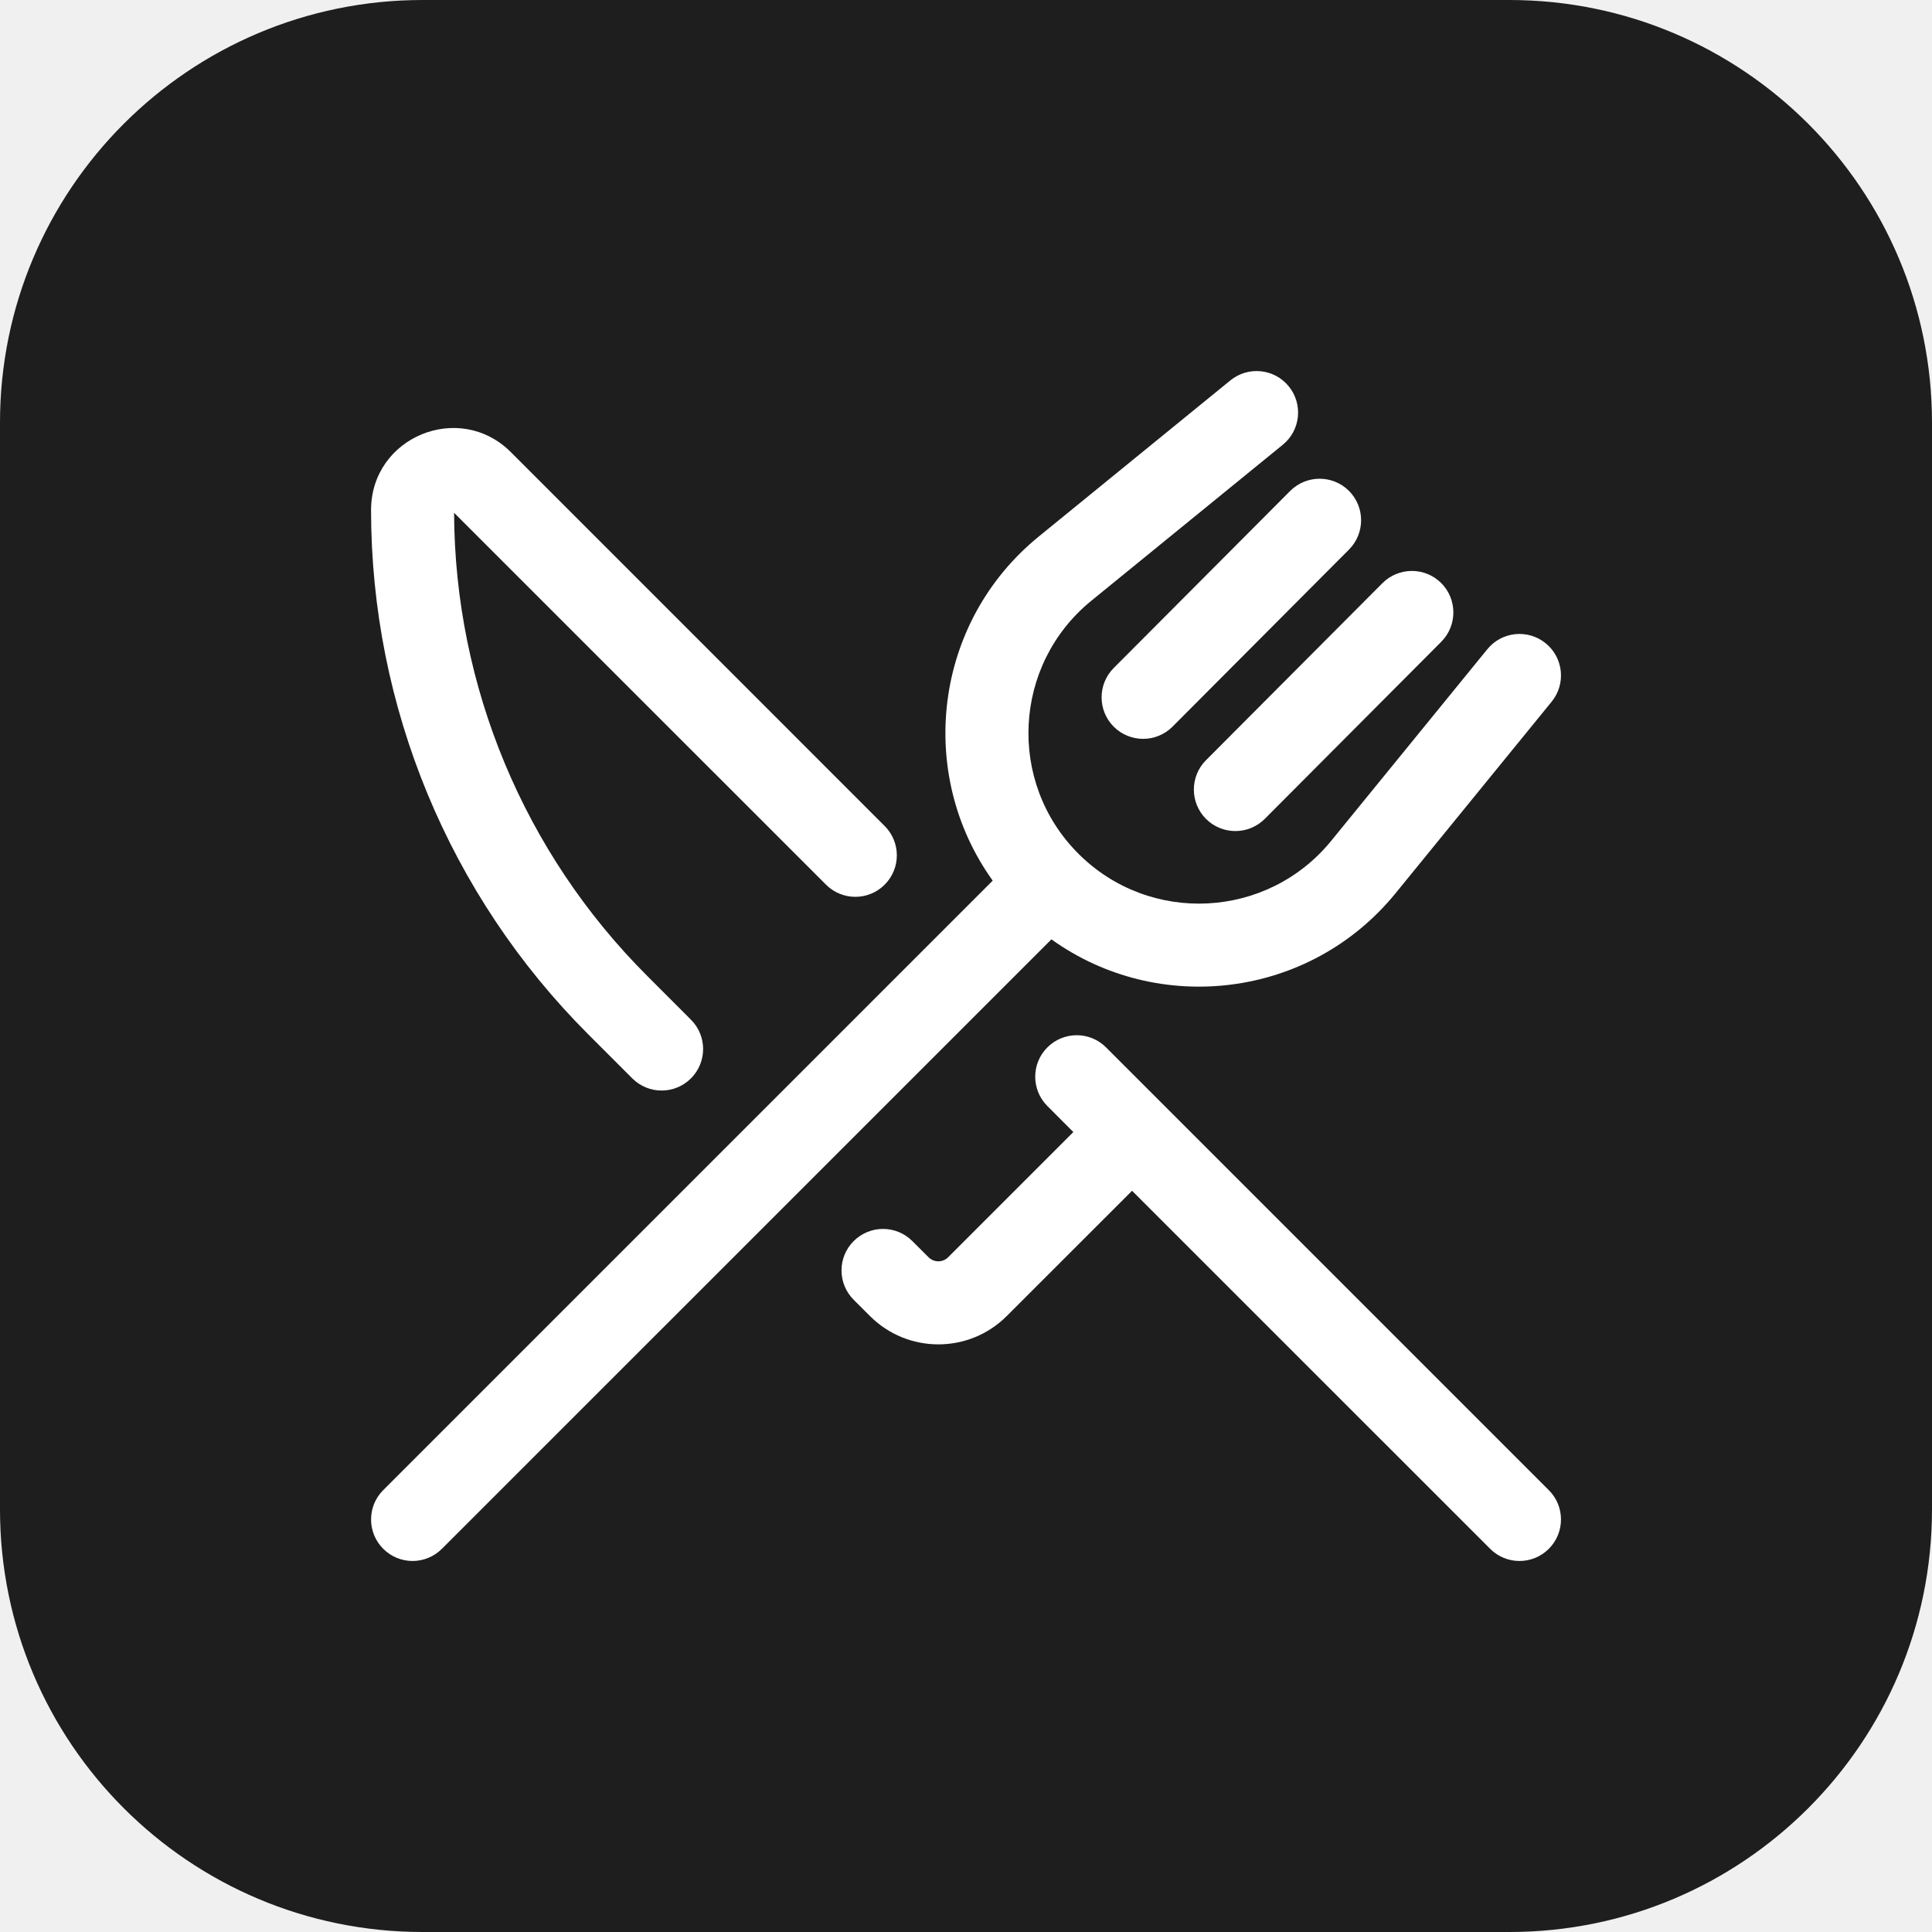
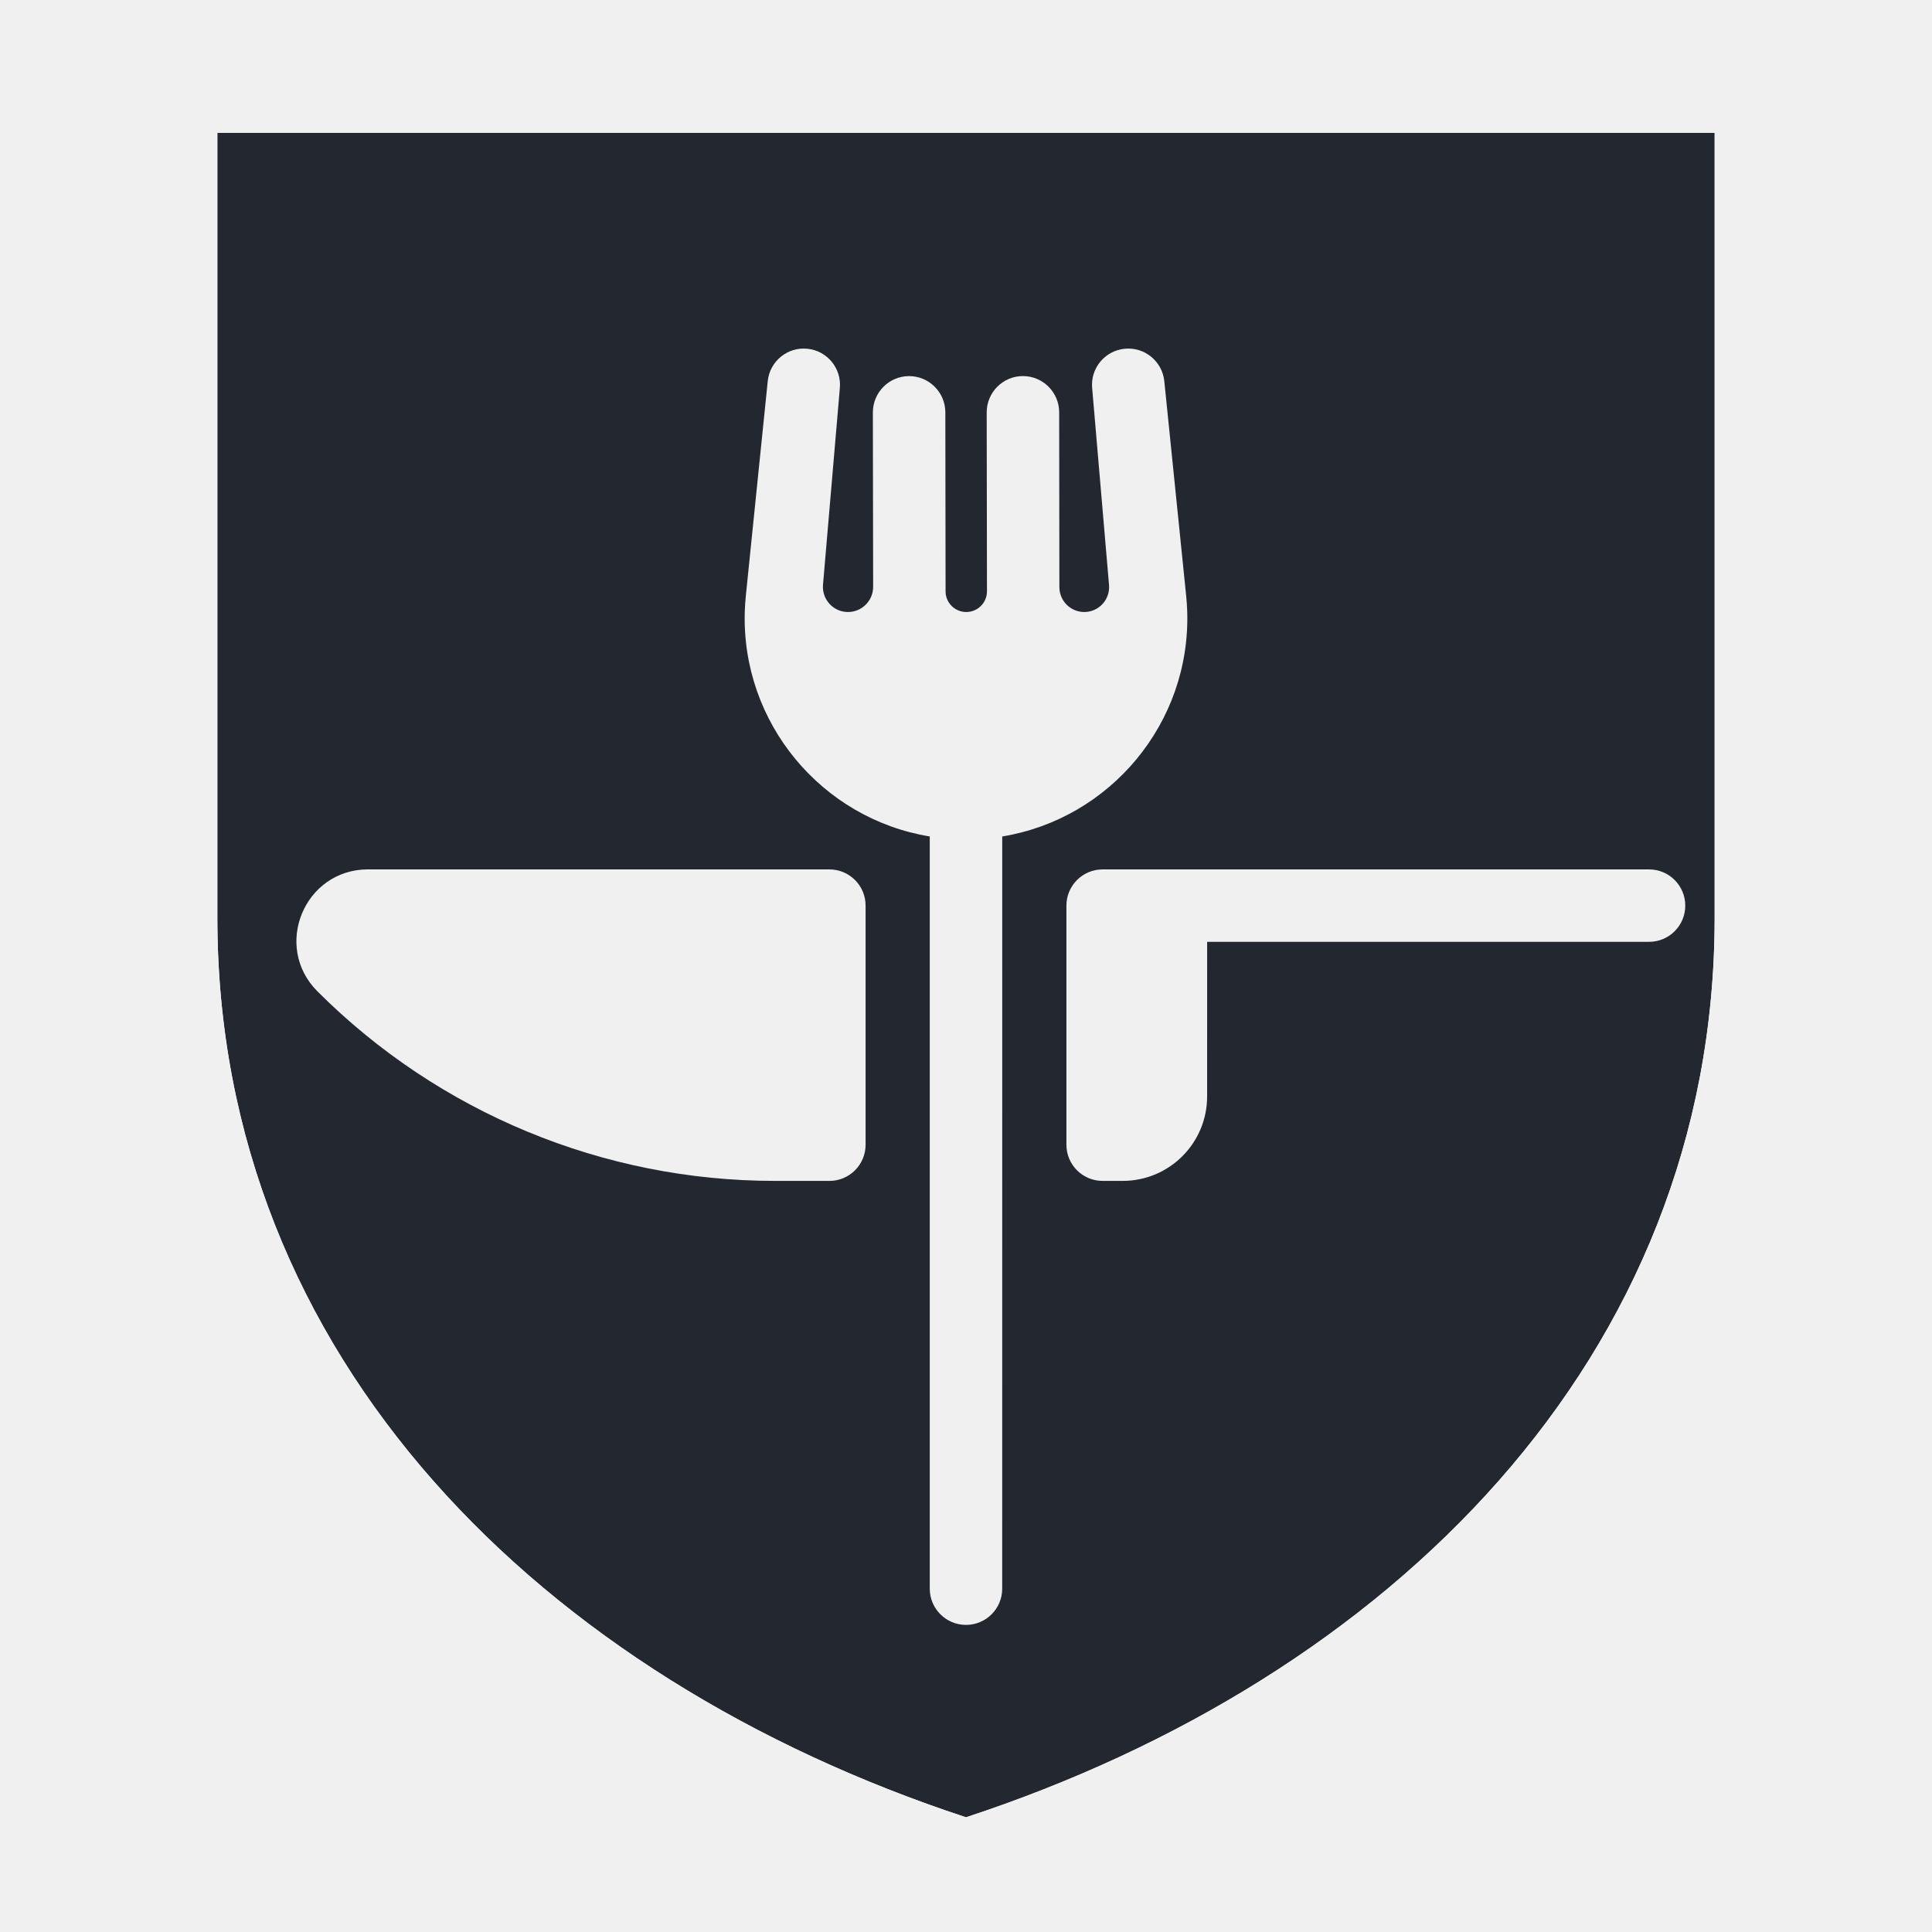
<svg xmlns="http://www.w3.org/2000/svg" viewBox="0 0 32 32">
-   <rect width="32" height="32" rx="7" fill="#1e1e1e" />
-   <g transform="translate(5 5) scale(0.9167)">
-     <path d="M17.724 2.581C18.045 2.32 18.093 1.847 17.831 1.526C17.57 1.205 17.097 1.157 16.776 1.419L13.315 4.239C11.409 5.792 11.098 8.529 12.482 10.457L1.47 21.469C1.177 21.762 1.177 22.237 1.47 22.53C1.763 22.823 2.237 22.823 2.53 22.53L13.543 11.518C15.471 12.902 18.208 12.591 19.761 10.685L22.581 7.224C22.843 6.903 22.795 6.43 22.474 6.169C22.153 5.907 21.68 5.955 21.419 6.276L18.599 9.737C17.445 11.153 15.321 11.261 14.03 9.97C12.739 8.679 12.848 6.555 14.263 5.401L17.724 2.581Z" fill="#fff" />
-     <path d="M2.75 3.811L9.47 10.53C9.763 10.823 10.238 10.823 10.53 10.53C10.823 10.237 10.823 9.763 10.53 9.47L3.776 2.715C2.844 1.783 1.25 2.443 1.25 3.761C1.25 7.314 2.661 10.722 5.174 13.234L5.97 14.03C6.263 14.323 6.737 14.323 7.03 14.03C7.323 13.737 7.323 13.262 7.03 12.97L6.235 12.174C4.015 9.954 2.763 6.948 2.75 3.811Z" fill="#fff" />
-     <path d="M13.47 13.47C13.763 13.177 14.238 13.177 14.53 13.47L22.53 21.47C22.823 21.762 22.823 22.237 22.53 22.53C22.237 22.823 21.763 22.823 21.47 22.53L15 16.061L12.737 18.323C12.054 19.007 10.946 19.007 10.263 18.323L9.97 18.03C9.677 17.737 9.677 17.262 9.97 16.97C10.263 16.677 10.738 16.677 11.03 16.97L11.323 17.262C11.421 17.36 11.579 17.36 11.677 17.262L13.939 15L13.47 14.53C13.177 14.237 13.177 13.762 13.47 13.47Z" fill="#fff" />
-     <path d="M18.918 3.414C19.211 3.706 19.212 4.181 18.92 4.475L15.731 7.675C15.439 7.968 14.964 7.969 14.67 7.677C14.377 7.384 14.376 6.909 14.668 6.616L17.857 3.416C18.15 3.123 18.625 3.122 18.918 3.414Z" fill="#fff" />
-     <path d="M20.587 6.141C20.879 5.847 20.878 5.372 20.585 5.08C20.292 4.788 19.817 4.789 19.524 5.082L16.335 8.282C16.043 8.575 16.044 9.05 16.337 9.343C16.631 9.635 17.106 9.634 17.398 9.341L20.587 6.141Z" fill="#fff" />
-   </g>
+   <style>.s{fill:#232830}@media (prefers-color-scheme:dark){.s{fill:#eceef1}}</style>
+   <defs>
+     <mask id="m">
+       <path d="M3.6 2.2h24.8v13c0 7.3-5.4 12.6-12.4 14.9C9 27.8 3.6 22.5 3.6 15.2z" fill="#fff" />
+       <g fill="#000" transform="translate(16 15) rotate(-45) scale(0.8) translate(-12 -12)">
+         <path d="M17.724 2.581C18.045 2.32 18.093 1.847 17.831 1.526C17.57 1.205 17.097 1.157 16.776 1.419L13.315 4.239C13.231 4.308 13.149 4.379 13.07 4.453C11.385 6.034 11.159 8.615 12.482 10.457L1.47 21.469C1.177 21.762 1.177 22.237 1.47 22.53C1.763 22.823 2.237 22.823 2.53 22.53L13.543 11.518C15.385 12.841 17.966 12.615 19.547 10.93C19.621 10.851 19.692 10.77 19.761 10.685L22.582 7.224C22.843 6.903 22.795 6.43 22.474 6.169C22.153 5.907 21.68 5.955 21.419 6.276L18.788 9.4C18.593 9.631 18.243 9.646 18.03 9.433C17.829 9.232 17.829 8.907 18.029 8.705L20.587 6.141C20.879 5.847 20.878 5.372 20.585 5.08C20.292 4.788 19.817 4.789 19.524 5.082L16.909 7.705C16.741 7.873 16.47 7.873 16.302 7.705C16.135 7.538 16.135 7.267 16.302 7.1L18.92 4.475C19.212 4.181 19.211 3.706 18.918 3.414C18.625 3.122 18.15 3.123 17.857 3.416L15.307 5.974C15.104 6.177 14.774 6.177 14.571 5.974C14.356 5.759 14.371 5.405 14.604 5.209L17.724 2.581Z" />
+         <path d="M1.25 3.761C1.25 2.443 2.844 1.783 3.776 2.715L10.53 9.47C10.671 9.61 10.75 9.801 10.75 10C10.75 10.199 10.671 10.39 10.53 10.53L7.03 14.03C6.89 14.171 6.699 14.25 6.5 14.25C6.301 14.25 6.11 14.171 5.97 14.03L5.174 13.234C2.661 10.722 1.25 7.314 1.25 3.761Z" />
+         <path d="M13.47 13.47C13.763 13.177 14.238 13.177 14.53 13.47L22.53 21.47C22.823 21.762 22.823 22.237 22.53 22.53C22.237 22.823 21.763 22.823 21.47 22.53L15 16.061L12.737 18.323C12.054 19.007 10.946 19.007 10.263 18.323L9.97 18.03C9.677 17.737 9.677 17.262 9.97 16.97L13.47 13.47Z" />
+       </g>
+     </mask>
+   </defs>
+   <path class="s" d="M3.6 2.2h24.8v13c0 7.3-5.4 12.6-12.4 14.9C9 27.8 3.6 22.5 3.6 15.2z" mask="url(#m)" />
</svg>
